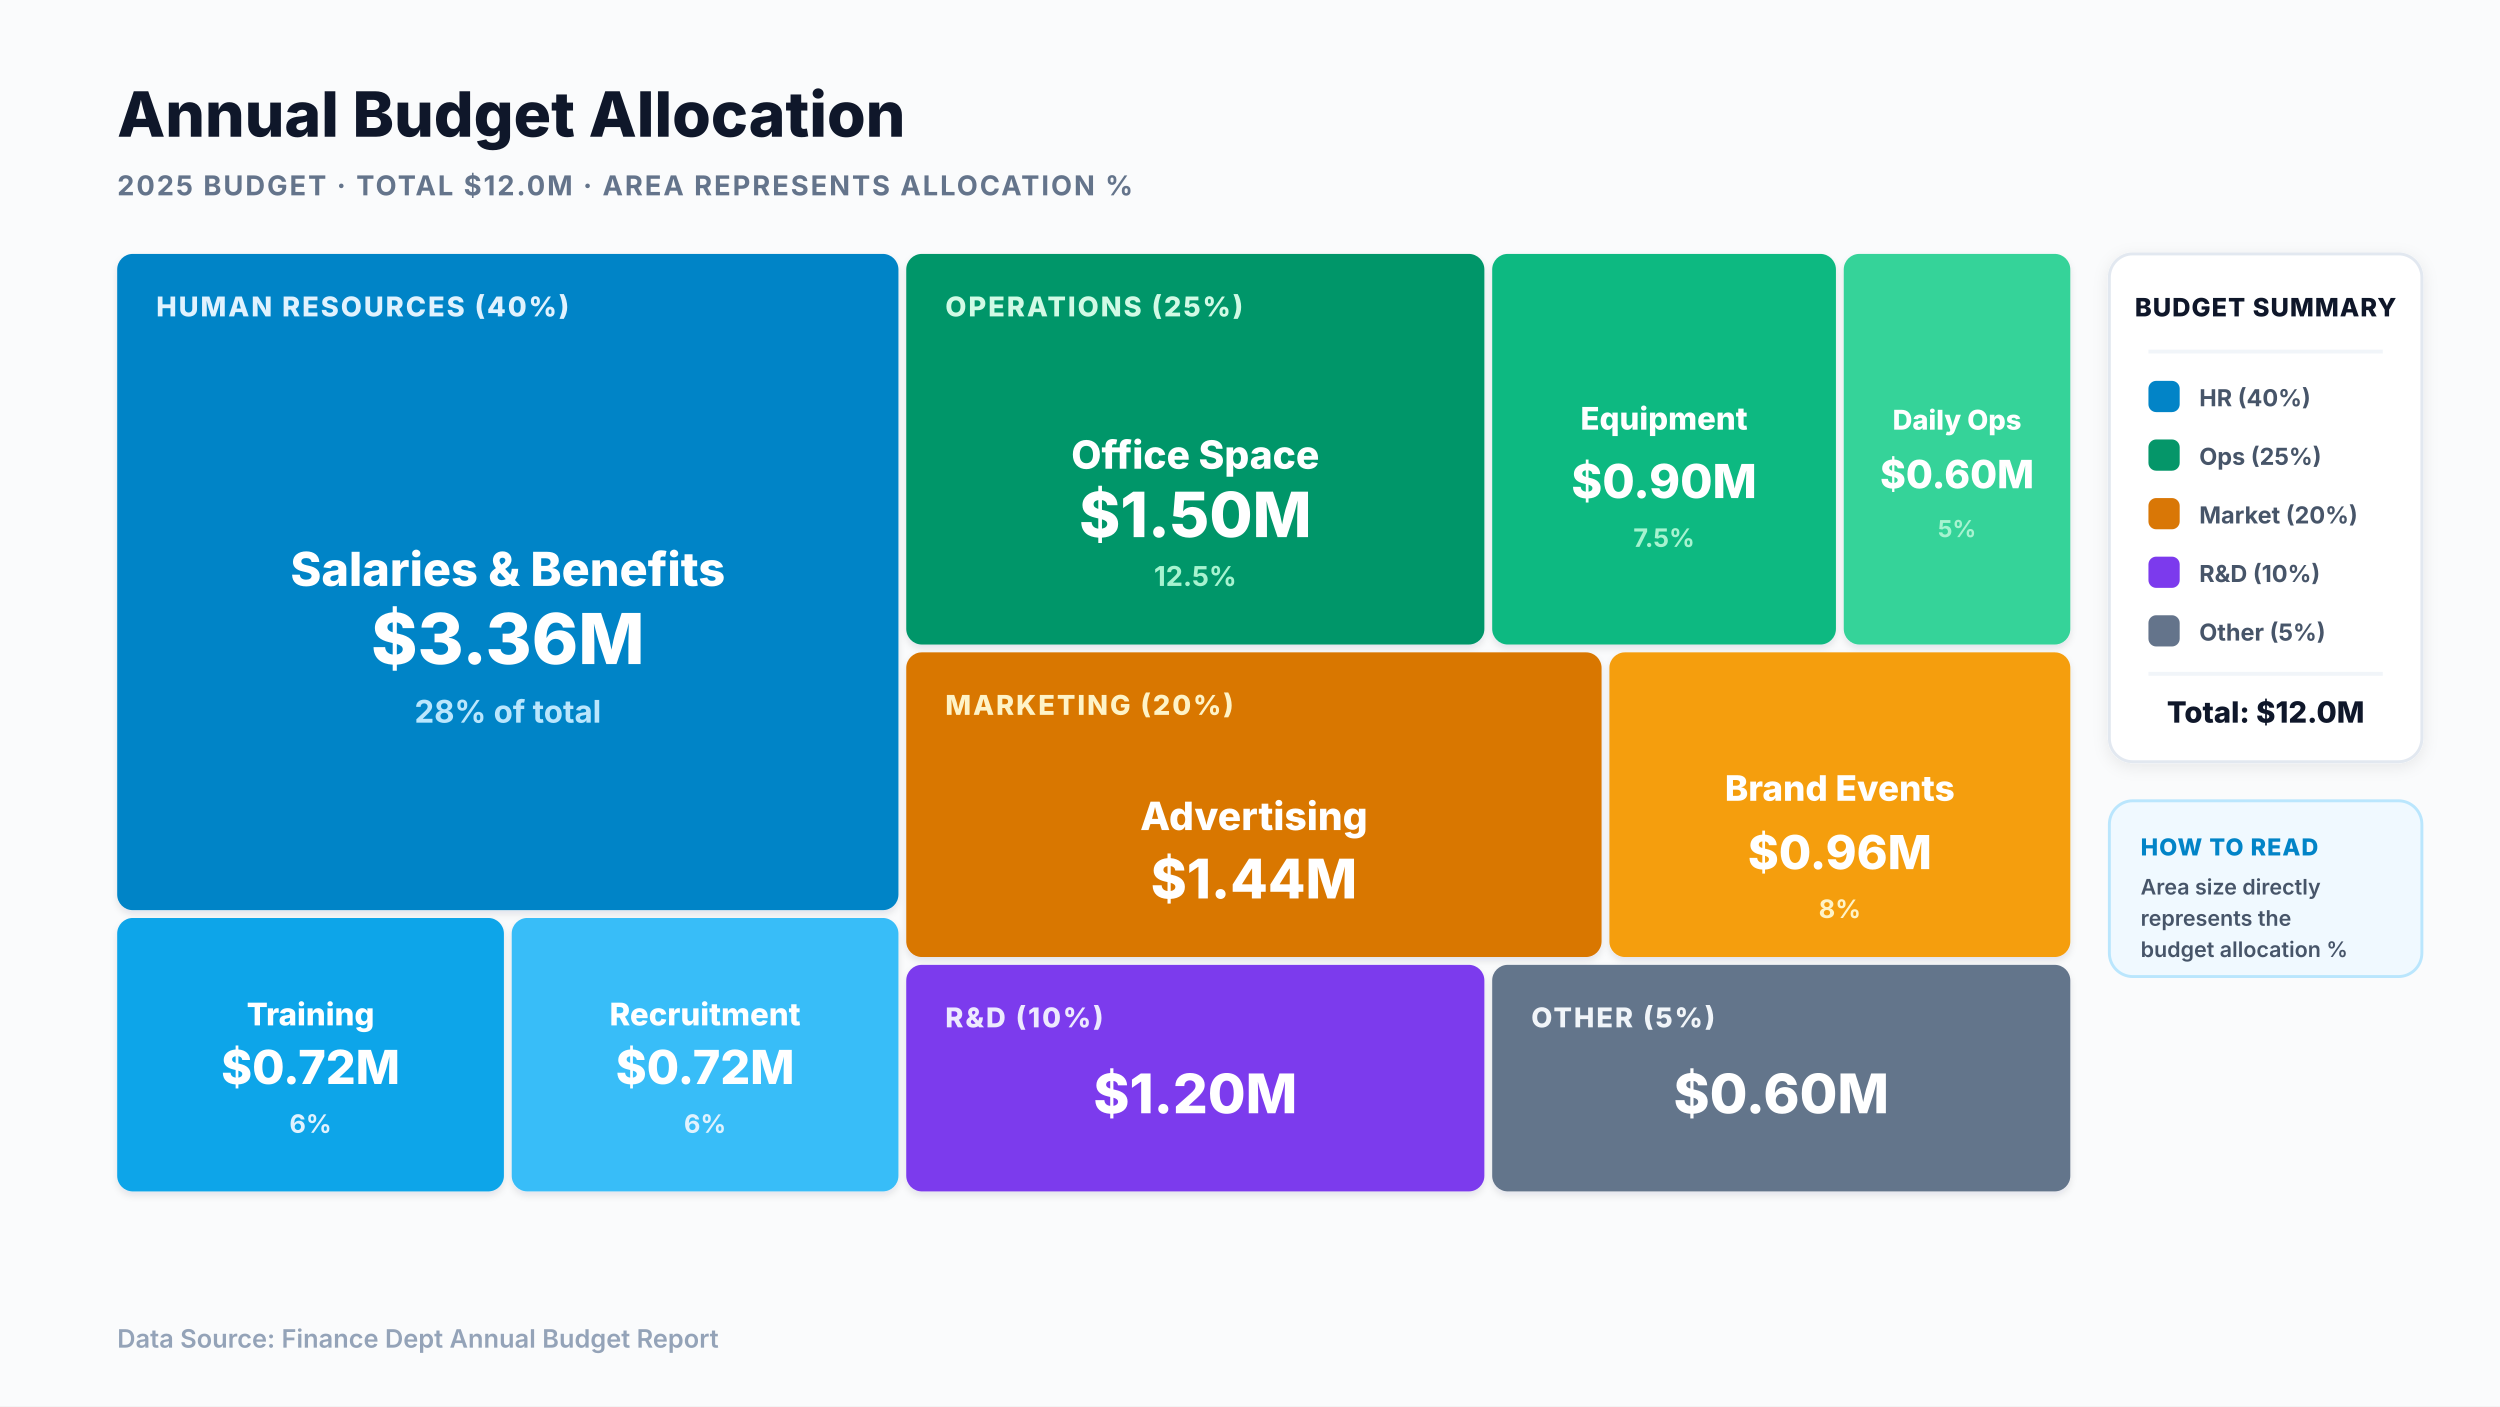
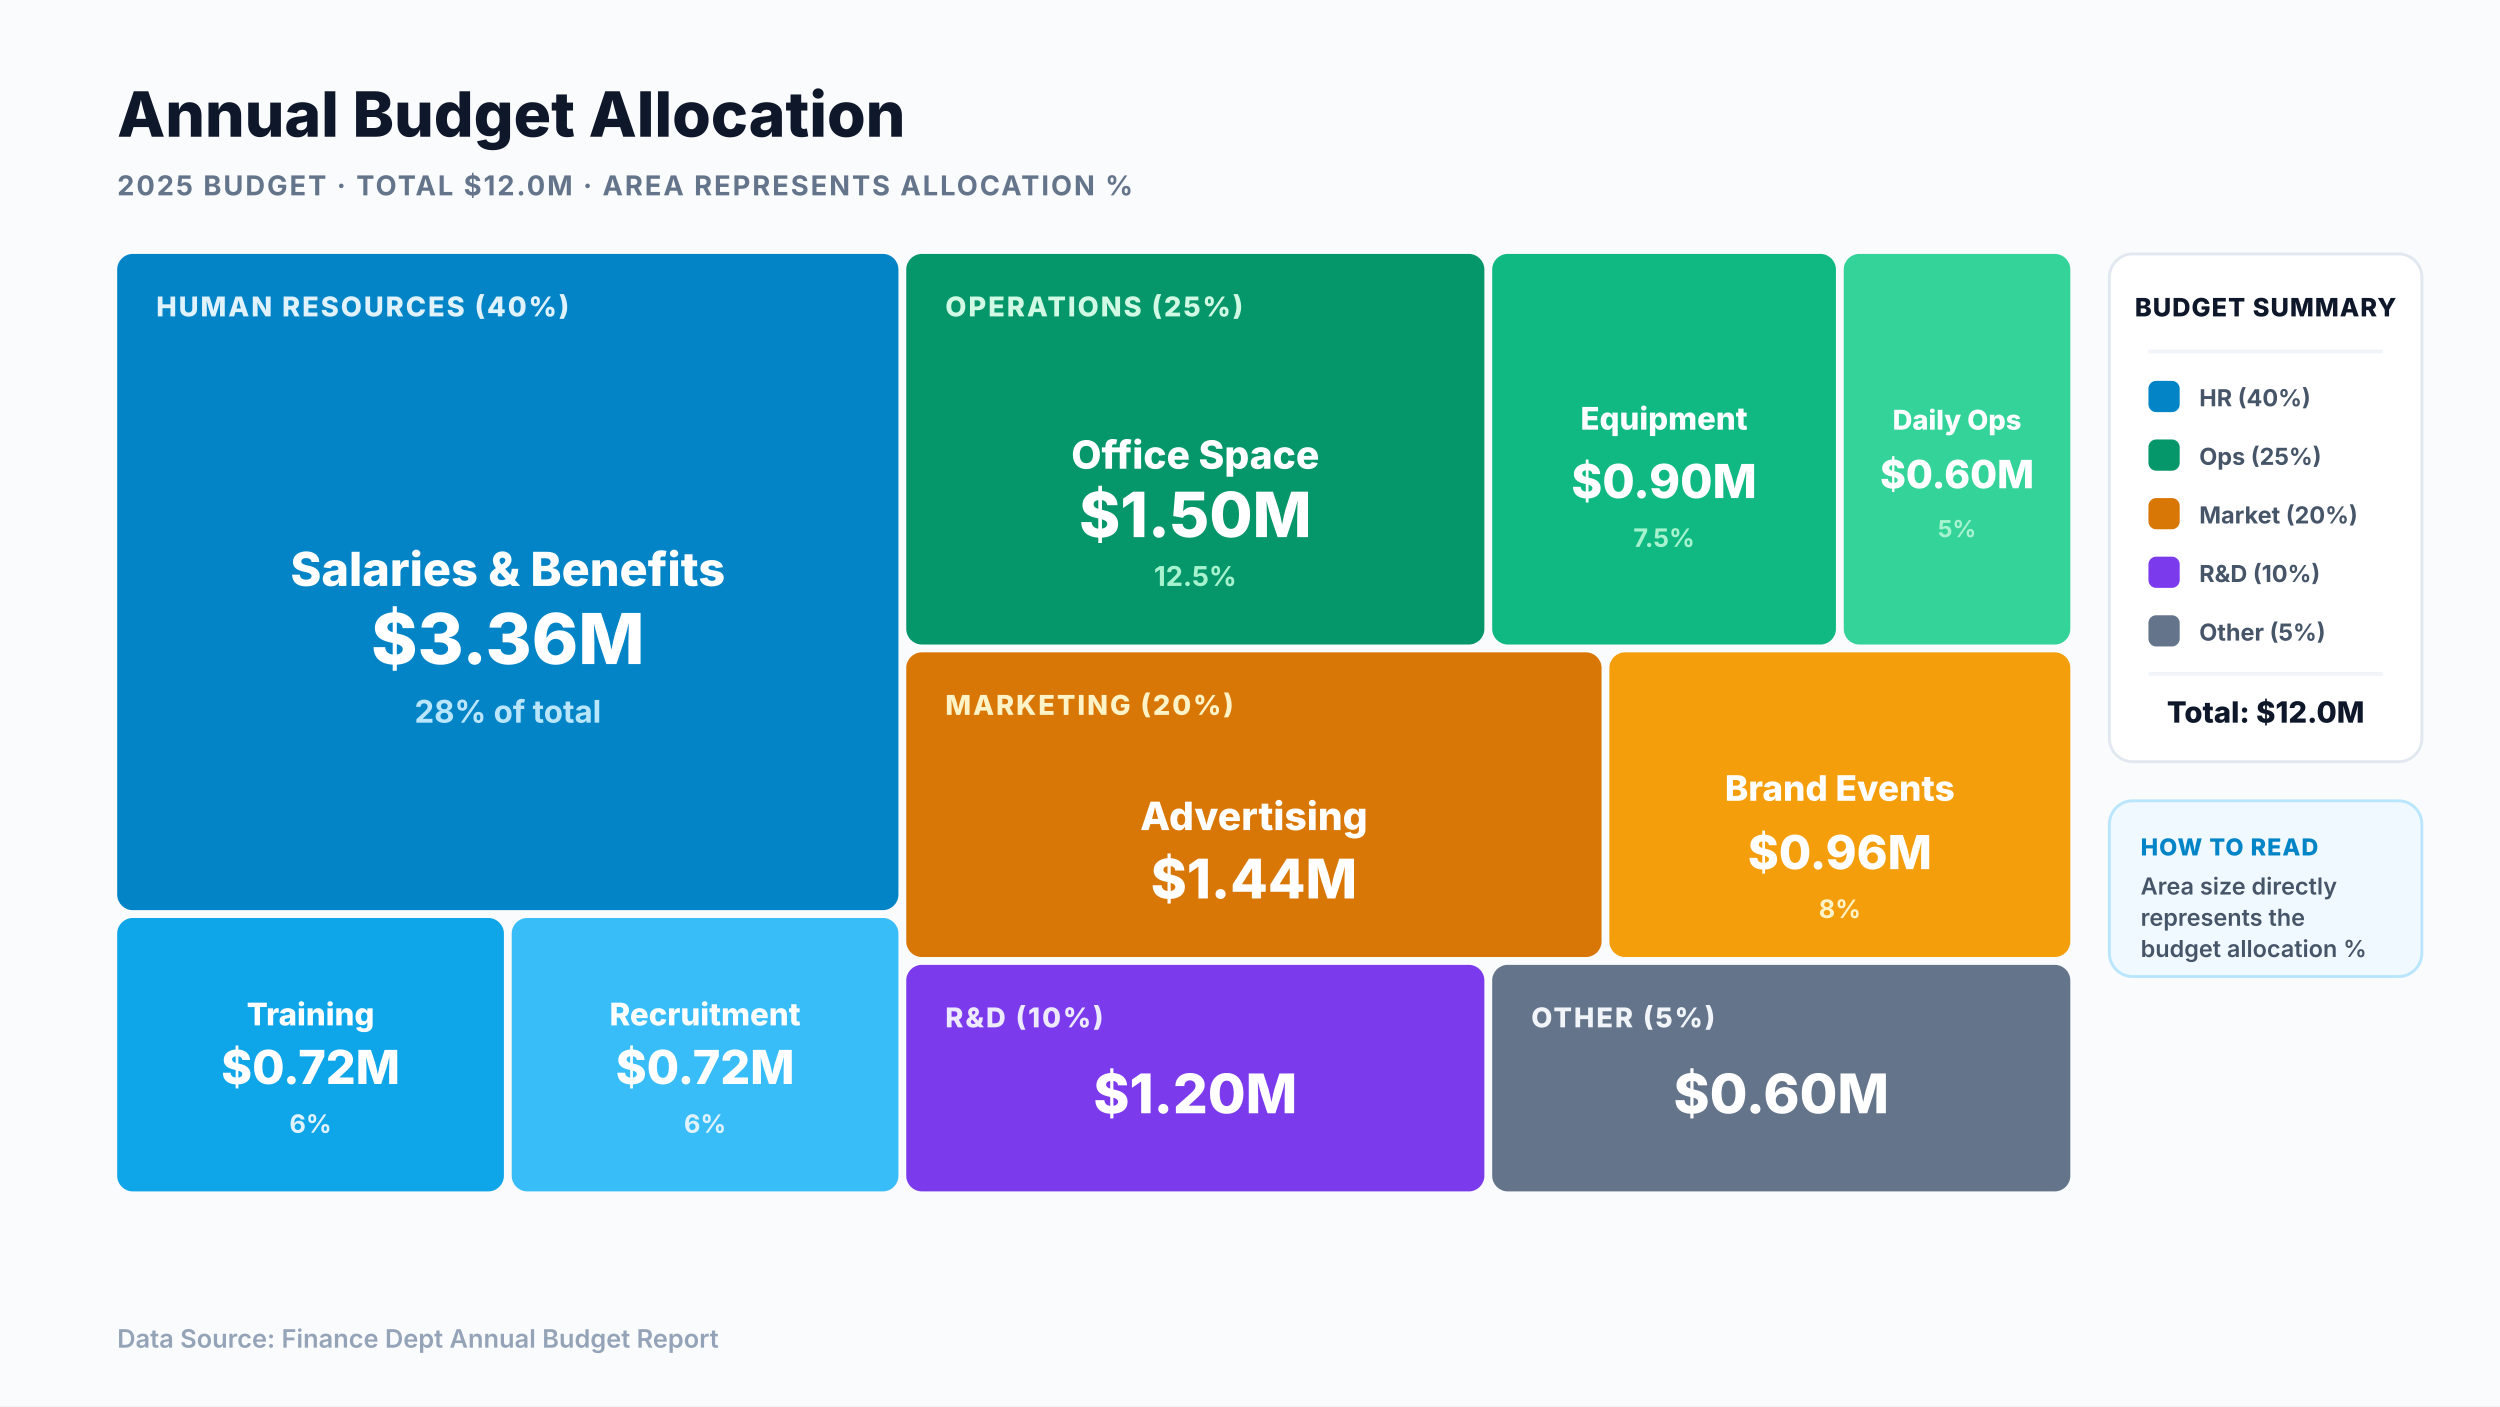
- <svg xmlns="http://www.w3.org/2000/svg" viewBox="0 0 1280 720" width="1280" height="720">
-   <defs>
-     <filter id="treemapShadow" x="-10%" y="-10%" width="120%" height="120%">
-       <feGaussianBlur in="SourceAlpha" stdDeviation="2" />
-       <feOffset dx="0" dy="2" result="offsetblur" />
-       <feFlood flood-color="#0F172A" flood-opacity="0.1" result="shadowColor" />
-       <feComposite in="shadowColor" in2="offsetblur" operator="in" result="shadow" />
-       <feMerge>
-         <feMergeNode in="shadow" />
-         <feMergeNode in="SourceGraphic" />
-       </feMerge>
-     </filter>
-     <filter id="cardShadow" x="-10%" y="-10%" width="120%" height="120%">
-       <feGaussianBlur in="SourceAlpha" stdDeviation="4" />
-       <feOffset dx="0" dy="2" result="offsetblur" />
-       <feFlood flood-color="#0F172A" flood-opacity="0.08" result="shadowColor" />
-       <feComposite in="shadowColor" in2="offsetblur" operator="in" result="shadow" />
-       <feMerge>
-         <feMergeNode in="shadow" />
-         <feMergeNode in="SourceGraphic" />
-       </feMerge>
-     </filter>
-   </defs>
+ <svg xmlns="http://www.w3.org/2000/svg" viewBox="0 0 1280 720" width="1280" height="720" font-family="-apple-system, BlinkMacSystemFont, 'Segoe UI', sans-serif" font-size="12">
  <rect width="1280" height="720" fill="#FAFBFC" />
-   <text x="60" y="70" font-family="-apple-system, BlinkMacSystemFont, 'Segoe UI', sans-serif" font-size="32" font-weight="800" fill="#0F172A">Annual Budget Allocation</text>
-   <text x="60" y="100" font-family="-apple-system, BlinkMacSystemFont, 'Segoe UI', sans-serif" font-size="14" font-weight="700" fill="#64748B" letter-spacing="1">2025 BUDGET · TOTAL $12.0M · AREA REPRESENTS ALLOCATION %</text>
-   <g id="treemapArea" transform="translate(60, 130)">
-     <g id="hr_cost">
-       <rect x="0" y="0" width="400" height="336" rx="8" fill="#0284C7" filter="url(#treemapShadow)" />
-       <text x="20" y="32" font-family="-apple-system, BlinkMacSystemFont, 'Segoe UI', sans-serif" font-size="14" font-weight="800" fill="#E0F2FE" letter-spacing="1">HUMAN RESOURCES (40%)</text>
-       <text x="200" y="170" font-family="-apple-system, BlinkMacSystemFont, 'Segoe UI', sans-serif" font-size="24" font-weight="800" fill="#FFFFFF" text-anchor="middle">Salaries &amp; Benefits</text>
-       <text x="200" y="210" font-family="-apple-system, BlinkMacSystemFont, 'Segoe UI', sans-serif" font-size="36" font-weight="800" fill="#FFFFFF" text-anchor="middle">$3.36M</text>
-       <text x="200" y="240" font-family="-apple-system, BlinkMacSystemFont, 'Segoe UI', sans-serif" font-size="16" font-weight="700" fill="#BAE6FD" text-anchor="middle">28% of total</text>
-       <rect x="0" y="340" width="198" height="140" rx="8" fill="#0EA5E9" filter="url(#treemapShadow)" />
-       <text x="99" y="395" font-family="-apple-system, BlinkMacSystemFont, 'Segoe UI', sans-serif" font-size="16" font-weight="800" fill="#FFFFFF" text-anchor="middle">Training</text>
-       <text x="99" y="425" font-family="-apple-system, BlinkMacSystemFont, 'Segoe UI', sans-serif" font-size="24" font-weight="800" fill="#FFFFFF" text-anchor="middle">$0.72M</text>
-       <text x="99" y="450" font-family="-apple-system, BlinkMacSystemFont, 'Segoe UI', sans-serif" font-size="13" font-weight="700" fill="#E0F2FE" text-anchor="middle">6%</text>
-       <rect x="202" y="340" width="198" height="140" rx="8" fill="#38BDF8" filter="url(#treemapShadow)" />
-       <text x="301" y="395" font-family="-apple-system, BlinkMacSystemFont, 'Segoe UI', sans-serif" font-size="16" font-weight="800" fill="#FFFFFF" text-anchor="middle">Recruitment</text>
-       <text x="301" y="425" font-family="-apple-system, BlinkMacSystemFont, 'Segoe UI', sans-serif" font-size="24" font-weight="800" fill="#FFFFFF" text-anchor="middle">$0.72M</text>
-       <text x="301" y="450" font-family="-apple-system, BlinkMacSystemFont, 'Segoe UI', sans-serif" font-size="13" font-weight="700" fill="#E0F2FE" text-anchor="middle">6%</text>
-     </g>
-     <g id="operation_cost">
-       <rect x="404" y="0" width="296" height="200" rx="8" fill="#059669" filter="url(#treemapShadow)" />
-       <text x="424" y="32" font-family="-apple-system, BlinkMacSystemFont, 'Segoe UI', sans-serif" font-size="14" font-weight="800" fill="#D1FAE5" letter-spacing="1">OPERATIONS (25%)</text>
-       <text x="552" y="110" font-family="-apple-system, BlinkMacSystemFont, 'Segoe UI', sans-serif" font-size="20" font-weight="800" fill="#FFFFFF" text-anchor="middle">Office Space</text>
-       <text x="552" y="145" font-family="-apple-system, BlinkMacSystemFont, 'Segoe UI', sans-serif" font-size="32" font-weight="800" fill="#FFFFFF" text-anchor="middle">$1.50M</text>
-       <text x="552" y="170" font-family="-apple-system, BlinkMacSystemFont, 'Segoe UI', sans-serif" font-size="14" font-weight="700" fill="#A7F3D0" text-anchor="middle">12.5%</text>
-       <rect x="704" y="0" width="176" height="200" rx="8" fill="#10B981" filter="url(#treemapShadow)" />
-       <text x="792" y="90" font-family="-apple-system, BlinkMacSystemFont, 'Segoe UI', sans-serif" font-size="16" font-weight="800" fill="#FFFFFF" text-anchor="middle">Equipment</text>
-       <text x="792" y="125" font-family="-apple-system, BlinkMacSystemFont, 'Segoe UI', sans-serif" font-size="24" font-weight="800" fill="#FFFFFF" text-anchor="middle">$0.90M</text>
-       <text x="792" y="150" font-family="-apple-system, BlinkMacSystemFont, 'Segoe UI', sans-serif" font-size="13" font-weight="700" fill="#A7F3D0" text-anchor="middle">7.5%</text>
-       <rect x="884" y="0" width="116" height="200" rx="8" fill="#34D399" filter="url(#treemapShadow)" />
-       <text x="942" y="90" font-family="-apple-system, BlinkMacSystemFont, 'Segoe UI', sans-serif" font-size="14" font-weight="800" fill="#FFFFFF" text-anchor="middle">Daily Ops</text>
-       <text x="942" y="120" font-family="-apple-system, BlinkMacSystemFont, 'Segoe UI', sans-serif" font-size="20" font-weight="800" fill="#FFFFFF" text-anchor="middle">$0.60M</text>
-       <text x="942" y="145" font-family="-apple-system, BlinkMacSystemFont, 'Segoe UI', sans-serif" font-size="12" font-weight="700" fill="#A7F3D0" text-anchor="middle">5%</text>
-     </g>
-     <g id="marketing_cost">
-       <rect x="404" y="204" width="356" height="156" rx="8" fill="#D97706" filter="url(#treemapShadow)" />
-       <text x="424" y="236" font-family="-apple-system, BlinkMacSystemFont, 'Segoe UI', sans-serif" font-size="14" font-weight="800" fill="#FEF3C7" letter-spacing="1">MARKETING (20%)</text>
-       <text x="582" y="295" font-family="-apple-system, BlinkMacSystemFont, 'Segoe UI', sans-serif" font-size="20" font-weight="800" fill="#FFFFFF" text-anchor="middle">Advertising</text>
-       <text x="582" y="330" font-family="-apple-system, BlinkMacSystemFont, 'Segoe UI', sans-serif" font-size="28" font-weight="800" fill="#FFFFFF" text-anchor="middle">$1.44M</text>
-       <rect x="764" y="204" width="236" height="156" rx="8" fill="#F59E0B" filter="url(#treemapShadow)" />
-       <text x="882" y="280" font-family="-apple-system, BlinkMacSystemFont, 'Segoe UI', sans-serif" font-size="18" font-weight="800" fill="#FFFFFF" text-anchor="middle">Brand Events</text>
-       <text x="882" y="315" font-family="-apple-system, BlinkMacSystemFont, 'Segoe UI', sans-serif" font-size="24" font-weight="800" fill="#FFFFFF" text-anchor="middle">$0.96M</text>
-       <text x="882" y="340" font-family="-apple-system, BlinkMacSystemFont, 'Segoe UI', sans-serif" font-size="13" font-weight="700" fill="#FEF3C7" text-anchor="middle">8%</text>
-     </g>
-     <g id="rd_cost">
-       <rect x="404" y="364" width="296" height="116" rx="8" fill="#7C3AED" filter="url(#treemapShadow)" />
-       <text x="424" y="396" font-family="-apple-system, BlinkMacSystemFont, 'Segoe UI', sans-serif" font-size="14" font-weight="800" fill="#EDE9FE" letter-spacing="1">R&amp;D (10%)</text>
-       <text x="552" y="440" font-family="-apple-system, BlinkMacSystemFont, 'Segoe UI', sans-serif" font-size="28" font-weight="800" fill="#FFFFFF" text-anchor="middle">$1.20M</text>
-     </g>
-     <g id="other_cost">
-       <rect x="704" y="364" width="296" height="116" rx="8" fill="#64748B" filter="url(#treemapShadow)" />
-       <text x="724" y="396" font-family="-apple-system, BlinkMacSystemFont, 'Segoe UI', sans-serif" font-size="14" font-weight="800" fill="#F1F5F9" letter-spacing="1">OTHER (5%)</text>
-       <text x="852" y="440" font-family="-apple-system, BlinkMacSystemFont, 'Segoe UI', sans-serif" font-size="28" font-weight="800" fill="#FFFFFF" text-anchor="middle">$0.60M</text>
+   <g id="header" data-pptx-bounds="40 15 1200 125">
+     <text x="60" y="70" font-size="32" font-weight="800" fill="#0F172A">Annual Budget Allocation</text>
+     <text x="60" y="100" font-size="14" font-weight="700" fill="#64748B" letter-spacing="1">2025 BUDGET · TOTAL $12.0M · AREA REPRESENTS ALLOCATION %</text>
+   </g>
+   <g id="treemap_chart" data-pptx-bounds="0 98 1142 544" data-pptx-replace-with="chart">
+     <g id="treemapArea" transform="translate(60, 130)">
+       <g id="hr_cost">
+         <rect x="0" y="0" width="400" height="336" rx="8" fill="#0284C7" />
+         <text x="20" y="32" font-size="14" font-weight="800" fill="#E0F2FE" letter-spacing="1">HUMAN RESOURCES (40%)</text>
+         <text x="200" y="170" font-size="24" font-weight="800" fill="#FFFFFF" text-anchor="middle">Salaries &amp; Benefits</text>
+         <text x="200" y="210" font-size="36" font-weight="800" fill="#FFFFFF" text-anchor="middle">$3.36M</text>
+         <text x="200" y="240" font-size="16" font-weight="700" fill="#BAE6FD" text-anchor="middle">28% of total</text>
+         <rect x="0" y="340" width="198" height="140" rx="8" fill="#0EA5E9" />
+         <text x="99" y="395" font-size="16" font-weight="800" fill="#FFFFFF" text-anchor="middle">Training</text>
+         <text x="99" y="425" font-size="24" font-weight="800" fill="#FFFFFF" text-anchor="middle">$0.72M</text>
+         <text x="99" y="450" font-size="13" font-weight="700" fill="#E0F2FE" text-anchor="middle">6%</text>
+         <rect x="202" y="340" width="198" height="140" rx="8" fill="#38BDF8" />
+         <text x="301" y="395" font-size="16" font-weight="800" fill="#FFFFFF" text-anchor="middle">Recruitment</text>
+         <text x="301" y="425" font-size="24" font-weight="800" fill="#FFFFFF" text-anchor="middle">$0.72M</text>
+         <text x="301" y="450" font-size="13" font-weight="700" fill="#E0F2FE" text-anchor="middle">6%</text>
+       </g>
+       <g id="operation_cost">
+         <rect x="404" y="0" width="296" height="200" rx="8" fill="#059669" />
+         <text x="424" y="32" font-size="14" font-weight="800" fill="#D1FAE5" letter-spacing="1">OPERATIONS (25%)</text>
+         <text x="552" y="110" font-size="20" font-weight="800" fill="#FFFFFF" text-anchor="middle">Office Space</text>
+         <text x="552" y="145" font-size="32" font-weight="800" fill="#FFFFFF" text-anchor="middle">$1.50M</text>
+         <text x="552" y="170" font-size="14" font-weight="700" fill="#A7F3D0" text-anchor="middle">12.5%</text>
+         <rect x="704" y="0" width="176" height="200" rx="8" fill="#10B981" />
+         <text x="792" y="90" font-size="16" font-weight="800" fill="#FFFFFF" text-anchor="middle">Equipment</text>
+         <text x="792" y="125" font-size="24" font-weight="800" fill="#FFFFFF" text-anchor="middle">$0.90M</text>
+         <text x="792" y="150" font-size="13" font-weight="700" fill="#A7F3D0" text-anchor="middle">7.5%</text>
+         <rect x="884" y="0" width="116" height="200" rx="8" fill="#34D399" />
+         <text x="942" y="90" font-size="14" font-weight="800" fill="#FFFFFF" text-anchor="middle">Daily Ops</text>
+         <text x="942" y="120" font-size="20" font-weight="800" fill="#FFFFFF" text-anchor="middle">$0.60M</text>
+         <text x="942" y="145" font-weight="700" fill="#A7F3D0" text-anchor="middle">5%</text>
+       </g>
+       <g id="marketing_cost">
+         <rect x="404" y="204" width="356" height="156" rx="8" fill="#D97706" />
+         <text x="424" y="236" font-size="14" font-weight="800" fill="#FEF3C7" letter-spacing="1">MARKETING (20%)</text>
+         <text x="582" y="295" font-size="20" font-weight="800" fill="#FFFFFF" text-anchor="middle">Advertising</text>
+         <text x="582" y="330" font-size="28" font-weight="800" fill="#FFFFFF" text-anchor="middle">$1.44M</text>
+         <rect x="764" y="204" width="236" height="156" rx="8" fill="#F59E0B" />
+         <text x="882" y="280" font-size="18" font-weight="800" fill="#FFFFFF" text-anchor="middle">Brand Events</text>
+         <text x="882" y="315" font-size="24" font-weight="800" fill="#FFFFFF" text-anchor="middle">$0.96M</text>
+         <text x="882" y="340" font-size="13" font-weight="700" fill="#FEF3C7" text-anchor="middle">8%</text>
+       </g>
+       <g id="rd_cost">
+         <rect x="404" y="364" width="296" height="116" rx="8" fill="#7C3AED" />
+         <text x="424" y="396" font-size="14" font-weight="800" fill="#EDE9FE" letter-spacing="1">R&amp;D (10%)</text>
+         <text x="552" y="440" font-size="28" font-weight="800" fill="#FFFFFF" text-anchor="middle">$1.20M</text>
+       </g>
+       <g id="other_cost">
+         <rect x="704" y="364" width="296" height="116" rx="8" fill="#64748B" />
+         <text x="724" y="396" font-size="14" font-weight="800" fill="#F1F5F9" letter-spacing="1">OTHER (5%)</text>
+         <text x="852" y="440" font-size="28" font-weight="800" fill="#FFFFFF" text-anchor="middle">$0.60M</text>
+       </g>
    </g>
  </g>
-   <g id="legend" transform="translate(1080, 130)">
-     <rect x="0" y="0" width="160" height="260" rx="12" fill="#FFFFFF" stroke="#E2E8F0" stroke-width="1.5" filter="url(#cardShadow)" />
-     <text x="80" y="32" font-family="-apple-system, BlinkMacSystemFont, 'Segoe UI', sans-serif" font-size="13" font-weight="800" fill="#0F172A" text-anchor="middle" letter-spacing="0.5">BUDGET SUMMARY</text>
+   <g id="legend" data-pptx-bounds="1058 112 204 296" transform="translate(1080, 130)">
+     <rect x="0" y="0" width="160" height="260" rx="12" fill="#FFFFFF" stroke="#E2E8F0" stroke-width="1.5" />
+     <text x="80" y="32" font-size="13" font-weight="800" fill="#0F172A" text-anchor="middle" letter-spacing="0.5">BUDGET SUMMARY</text>
    <line x1="20" y1="50" x2="140" y2="50" stroke="#F1F5F9" stroke-width="2" />
    <rect x="20" y="65" width="16" height="16" rx="4" fill="#0284C7" />
-     <text x="46" y="78" font-family="-apple-system, BlinkMacSystemFont, 'Segoe UI', sans-serif" font-size="12" font-weight="700" fill="#475569">HR (40%)</text>
+     <text x="46" y="78" font-weight="700" fill="#475569">HR (40%)</text>
    <rect x="20" y="95" width="16" height="16" rx="4" fill="#059669" />
-     <text x="46" y="108" font-family="-apple-system, BlinkMacSystemFont, 'Segoe UI', sans-serif" font-size="12" font-weight="700" fill="#475569">Ops (25%)</text>
+     <text x="46" y="108" font-weight="700" fill="#475569">Ops (25%)</text>
    <rect x="20" y="125" width="16" height="16" rx="4" fill="#D97706" />
-     <text x="46" y="138" font-family="-apple-system, BlinkMacSystemFont, 'Segoe UI', sans-serif" font-size="12" font-weight="700" fill="#475569">Market (20%)</text>
+     <text x="46" y="138" font-weight="700" fill="#475569">Market (20%)</text>
    <rect x="20" y="155" width="16" height="16" rx="4" fill="#7C3AED" />
-     <text x="46" y="168" font-family="-apple-system, BlinkMacSystemFont, 'Segoe UI', sans-serif" font-size="12" font-weight="700" fill="#475569">R&amp;D (10%)</text>
+     <text x="46" y="168" font-weight="700" fill="#475569">R&amp;D (10%)</text>
    <rect x="20" y="185" width="16" height="16" rx="4" fill="#64748B" />
-     <text x="46" y="198" font-family="-apple-system, BlinkMacSystemFont, 'Segoe UI', sans-serif" font-size="12" font-weight="700" fill="#475569">Other (5%)</text>
+     <text x="46" y="198" font-weight="700" fill="#475569">Other (5%)</text>
    <line x1="20" y1="215" x2="140" y2="215" stroke="#F1F5F9" stroke-width="2" />
-     <text x="80" y="240" font-family="-apple-system, BlinkMacSystemFont, 'Segoe UI', sans-serif" font-size="15" font-weight="800" fill="#0F172A" text-anchor="middle">Total: $12.0M</text>
+     <text x="80" y="240" font-size="15" font-weight="800" fill="#0F172A" text-anchor="middle">Total: $12.0M</text>
  </g>
-   <g id="note" transform="translate(1080, 410)">
+   <g id="note" data-pptx-bounds="1058 402 204 106" transform="translate(1080, 410)">
    <rect x="0" y="0" width="160" height="90" rx="12" fill="#F0F9FF" stroke="#BAE6FD" stroke-width="1.5" />
-     <text x="16" y="28" font-family="-apple-system, BlinkMacSystemFont, 'Segoe UI', sans-serif" font-size="12" font-weight="800" fill="#0284C7" letter-spacing="0.5">HOW TO READ</text>
-     <text x="16" y="48" font-family="-apple-system, BlinkMacSystemFont, 'Segoe UI', sans-serif" font-size="11" font-weight="600" fill="#475569">Area size directly</text>
-     <text x="16" y="64" font-family="-apple-system, BlinkMacSystemFont, 'Segoe UI', sans-serif" font-size="11" font-weight="600" fill="#475569">represents the</text>
-     <text x="16" y="80" font-family="-apple-system, BlinkMacSystemFont, 'Segoe UI', sans-serif" font-size="11" font-weight="600" fill="#475569">budget allocation %</text>
+     <text x="16" y="28" font-weight="800" fill="#0284C7" letter-spacing="0.5">HOW TO READ</text>
+     <text x="16" y="48" font-weight="600" fill="#475569">Area size directly<tspan x="16" dy="16">represents the</tspan>
+       <tspan x="16" dy="16">budget allocation %</tspan>
+     </text>
  </g>
-   <text x="60" y="690" font-family="-apple-system, BlinkMacSystemFont, 'Segoe UI', sans-serif" font-size="13" font-weight="600" fill="#94A3B8">Data Source: Finance Dept Annual Budget Report</text>
+   <g id="source" data-pptx-bounds="40 666 1200 39">
+     <text x="60" y="690" font-size="13" font-weight="600" fill="#94A3B8">Data Source: Finance Dept Annual Budget Report</text>
+   </g>
</svg>
